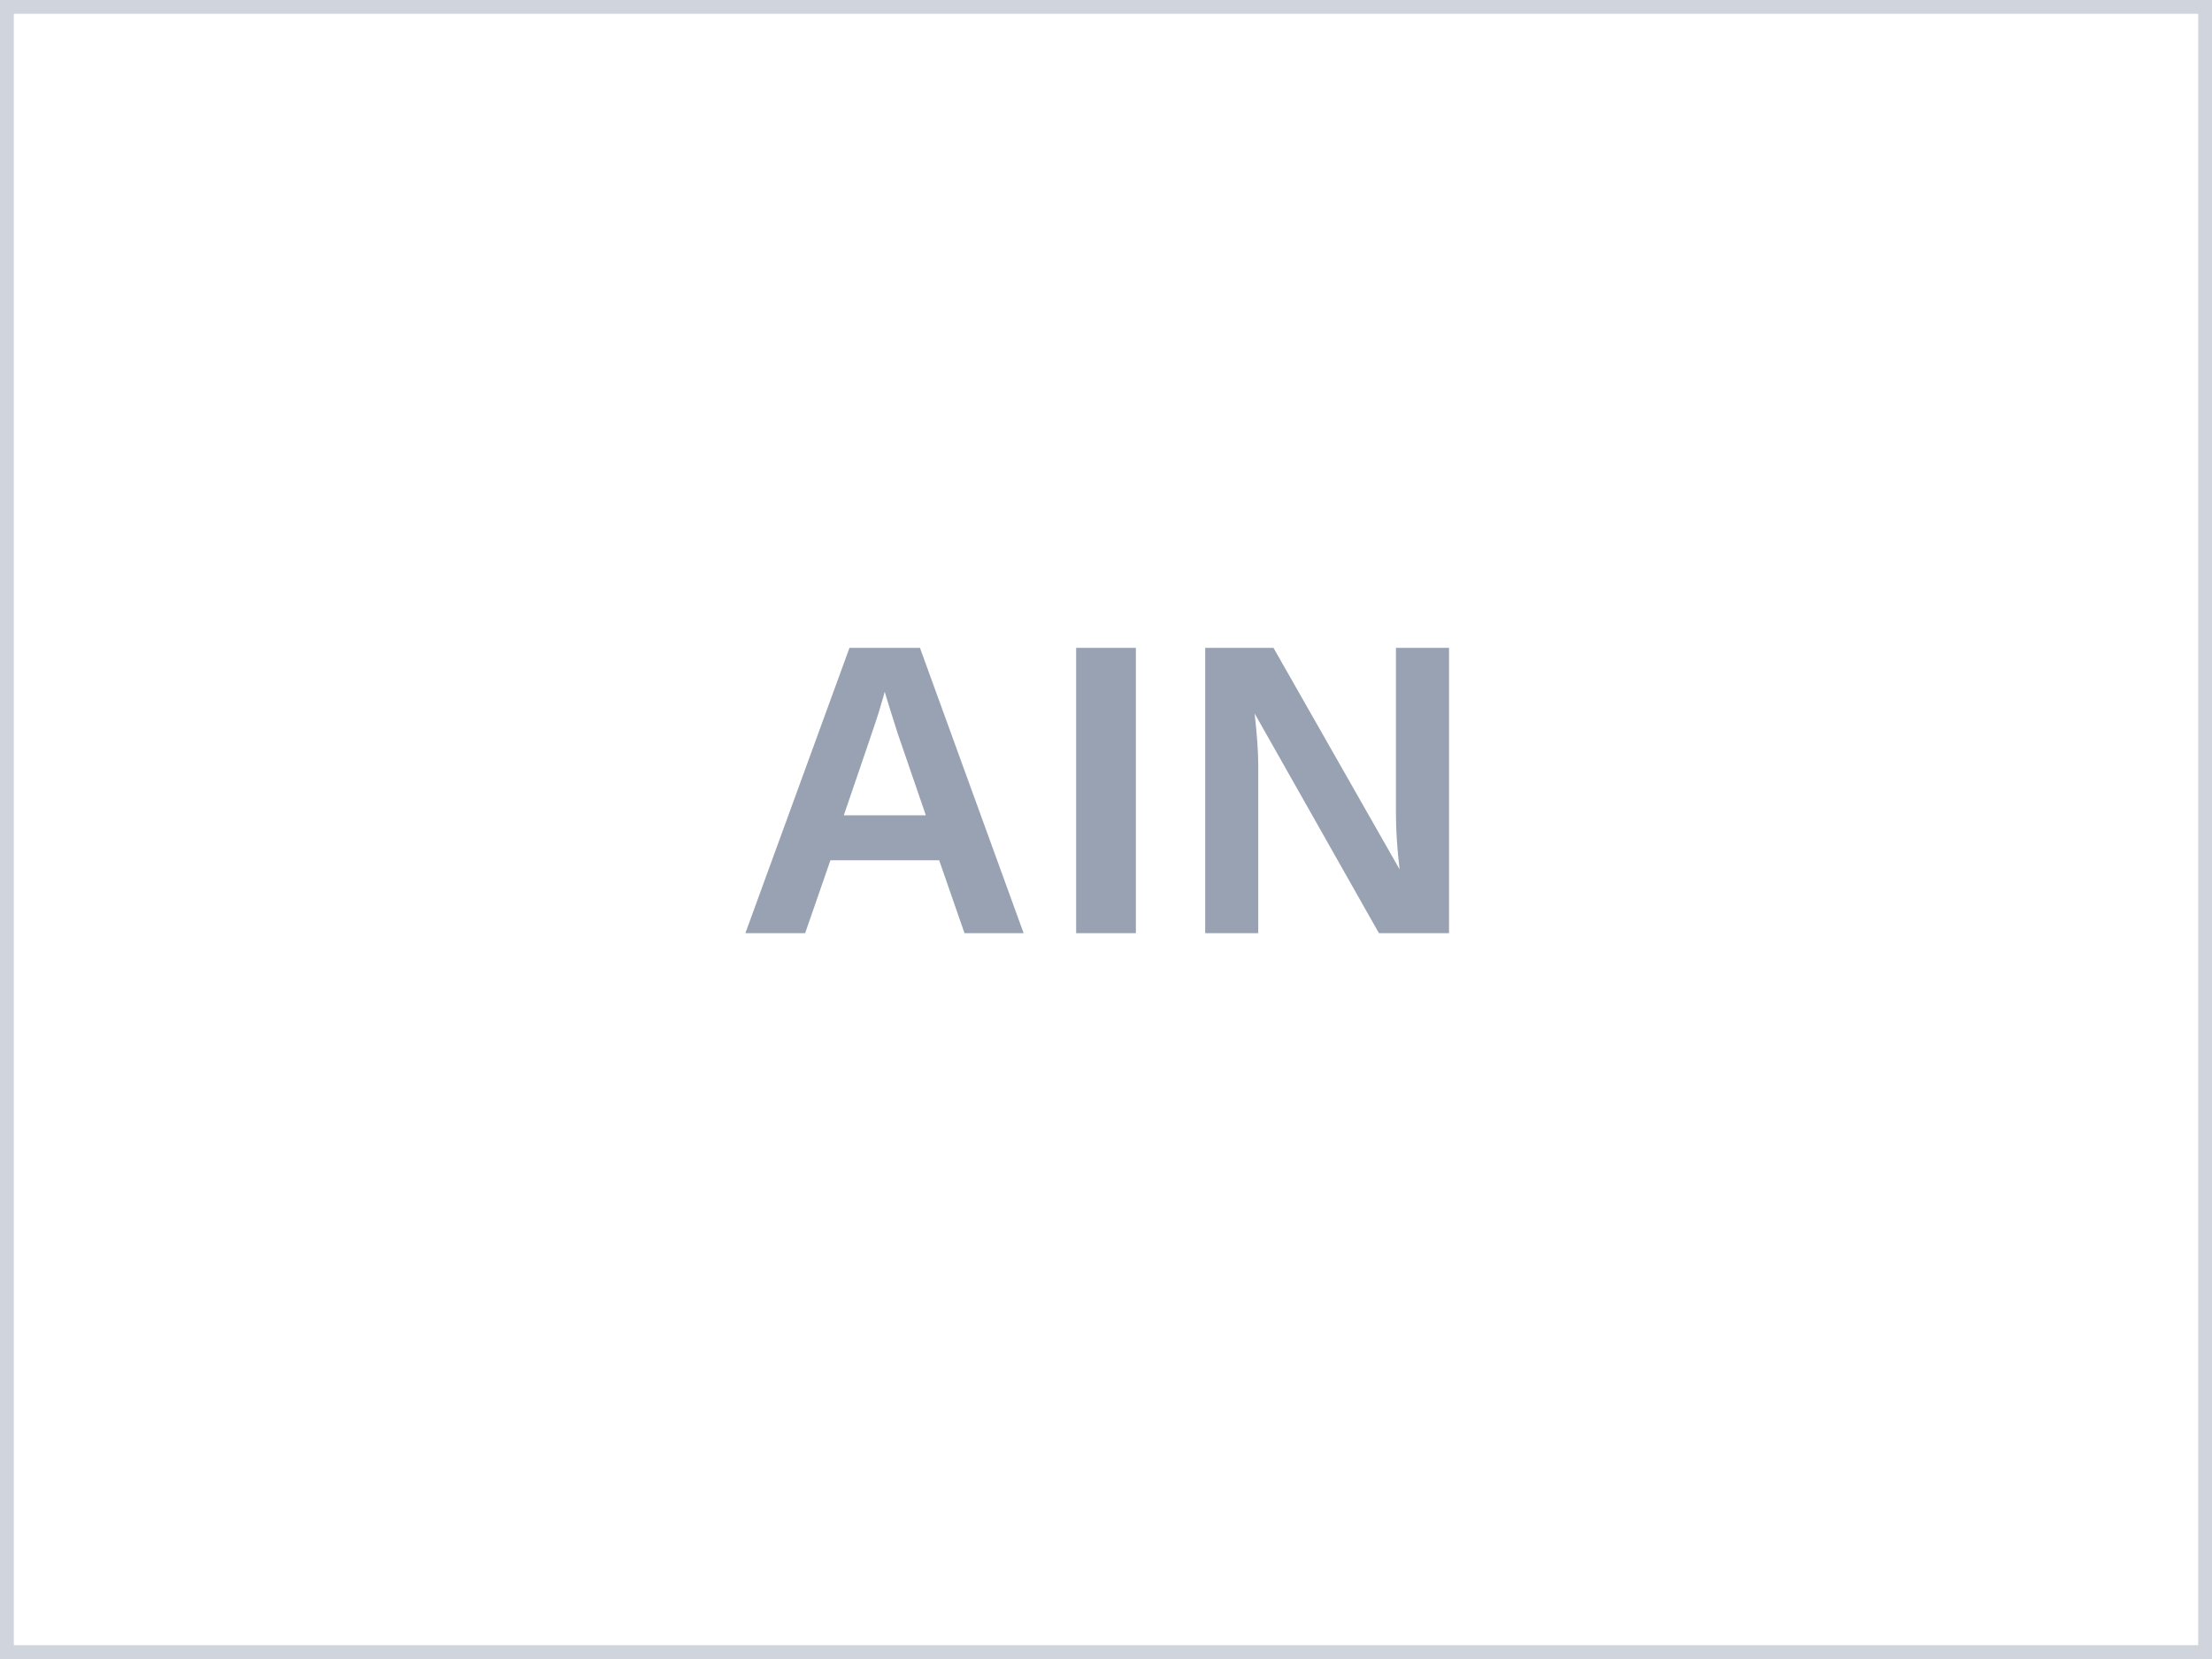
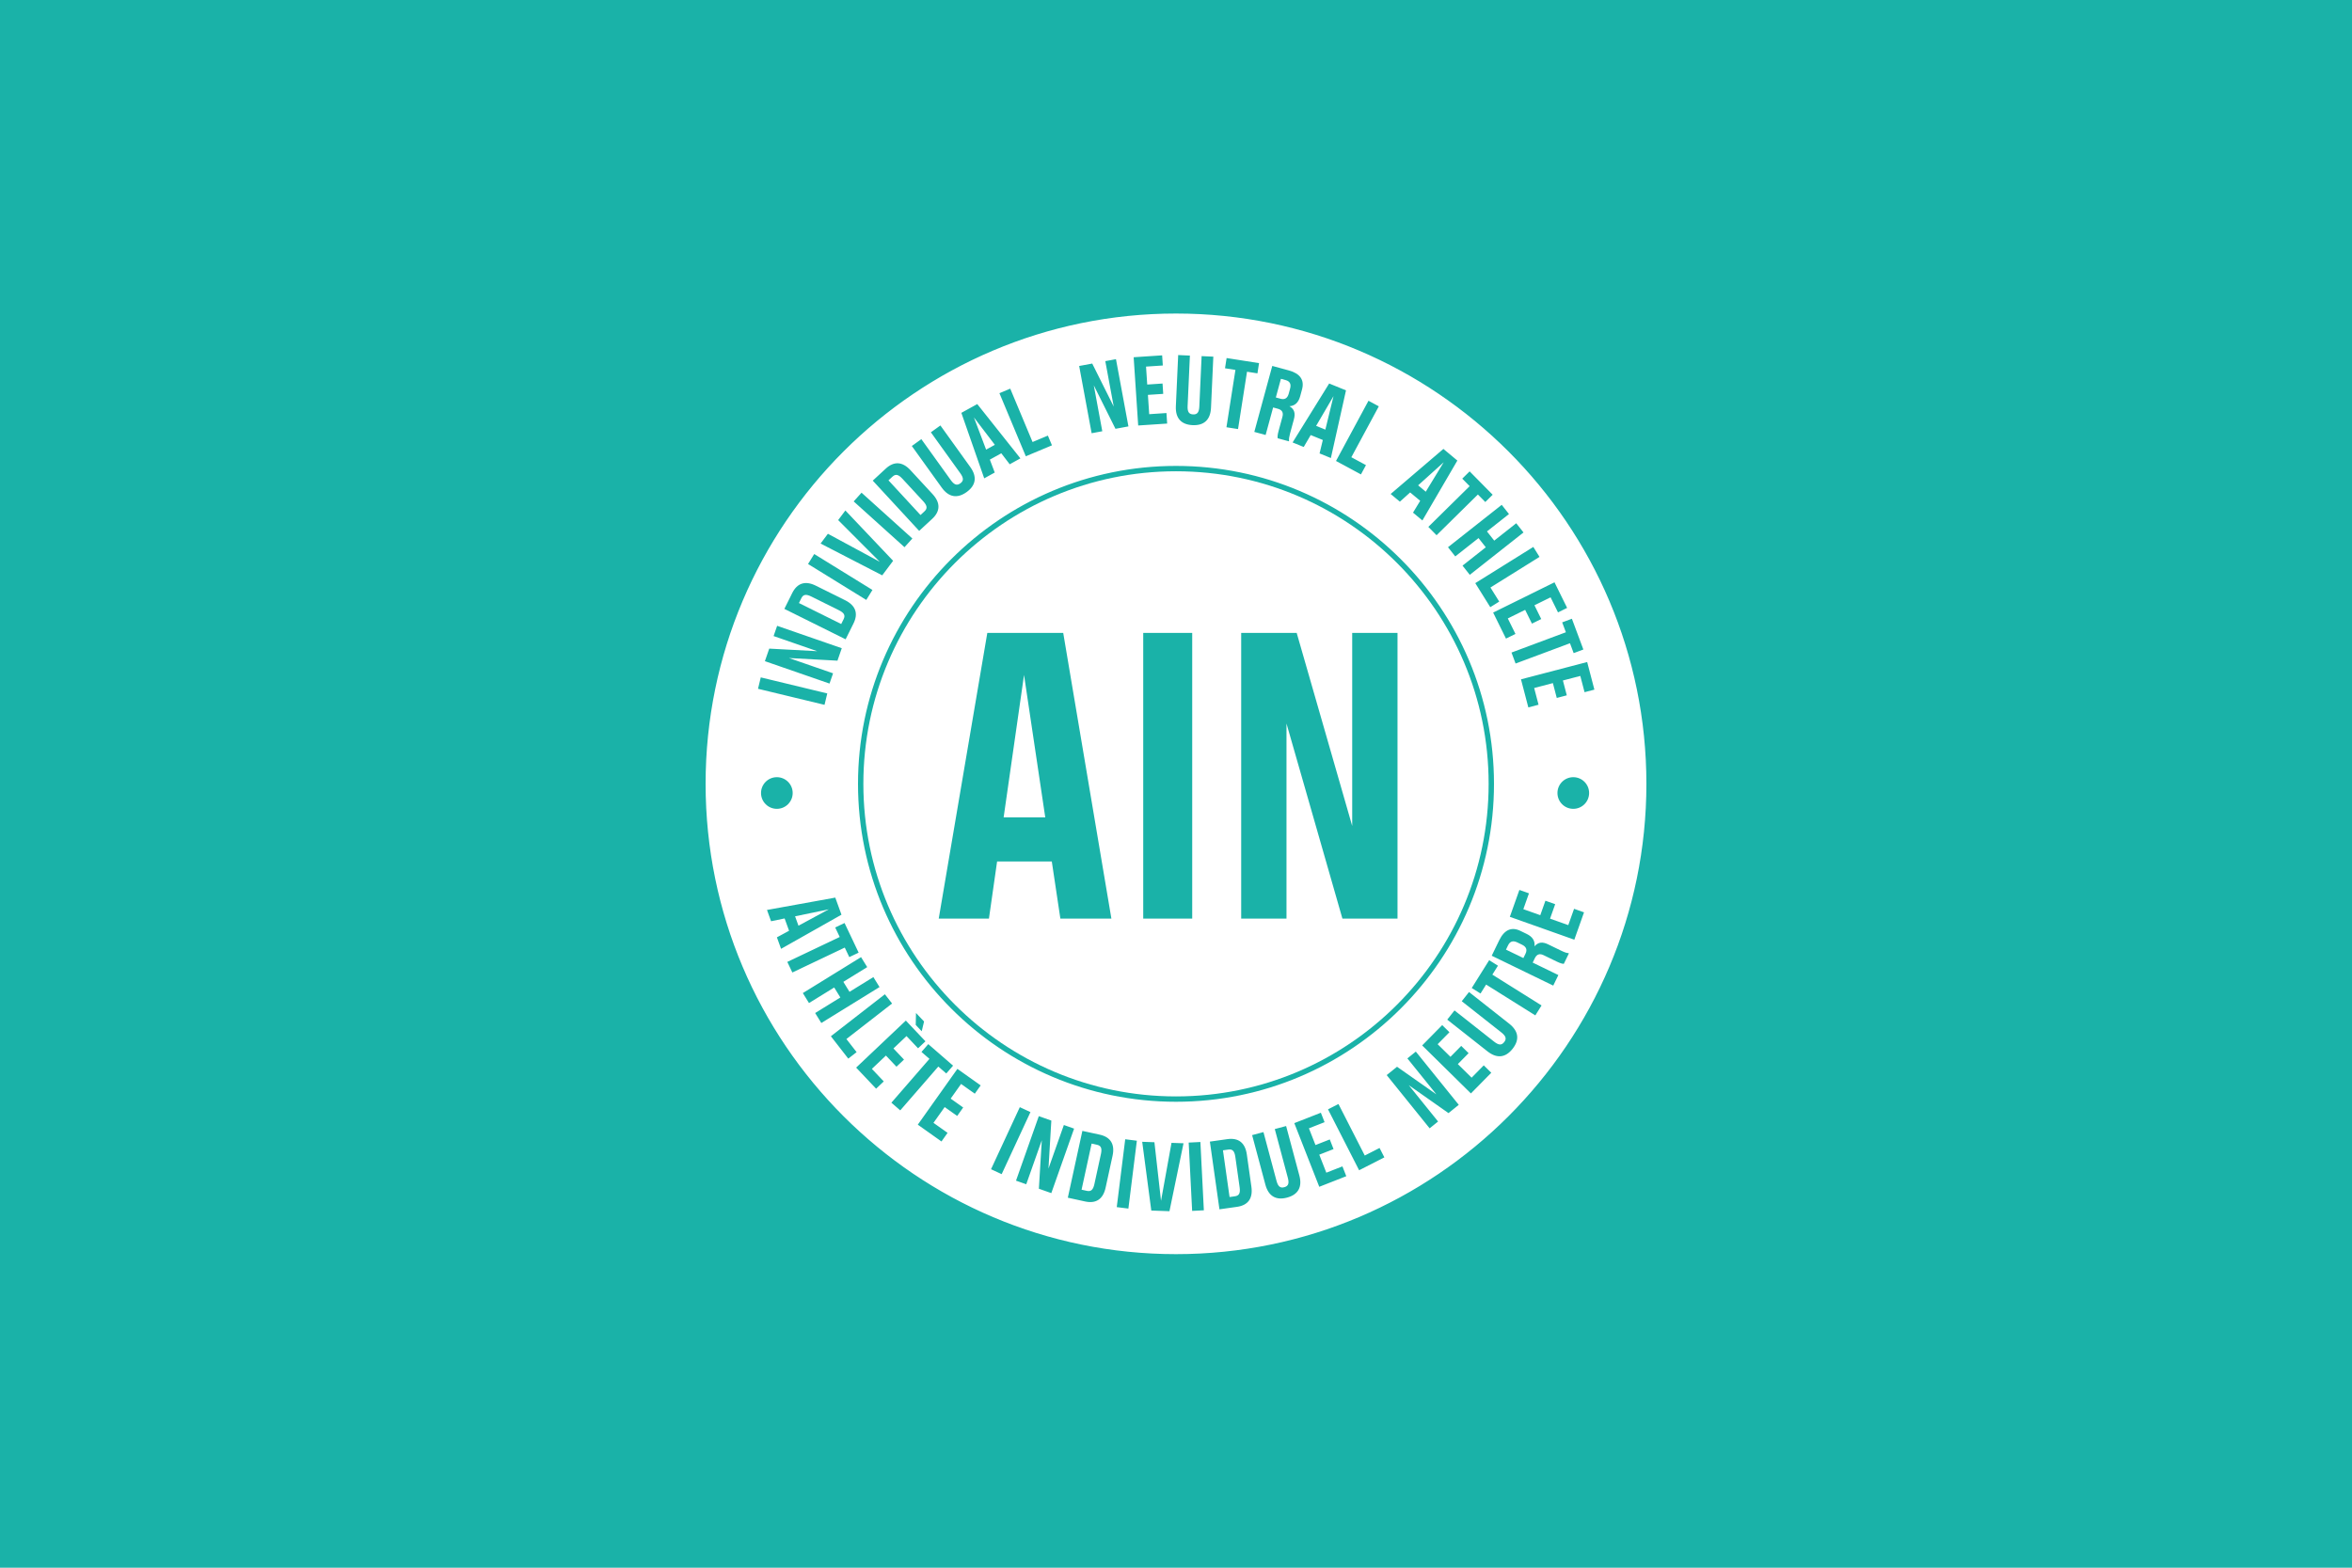
- <svg xmlns="http://www.w3.org/2000/svg" viewBox="0 0 640 480" width="640" height="480">
-   <rect width="640" height="480" fill="#ffffff" stroke="#d0d5dd" stroke-width="8" />
-   <text x="320" y="270" text-anchor="middle" font-family="Arial, sans-serif" font-weight="700" font-size="120" letter-spacing="4" fill="#98a2b3">AIN</text>
+ <svg xmlns="http://www.w3.org/2000/svg" height="600" viewBox="0 0 900 600" width="900">
+   <clipPath id="a">
+     <path d="m0 566.929h850.394v-566.929h-850.394z" />
+   </clipPath>
+   <g transform="matrix(1.058333 0 0 -1.058333 0 599.9997)">
+     <path d="m0 0h850.394v566.929h-850.394z" fill="#1ab2a8" />
+     <g fill="#fff">
+       <path d="m0 0 10.971 5.927-12.198-2.538z" transform="translate(288.6962 232.1685)" />
+       <path d="m0 0-9.254-8.336 2.767-2.308z" transform="translate(521.9877 399.7549)" />
+       <g clip-path="url(#a)">
+         <path d="m0 0-1.715.833c-1.527.741-2.629.412-3.323-1.017l-.772-1.59 6.292-3.056.772 1.589c.695 1.43.271 2.5-1.254 3.241" transform="translate(550.315 225.288)" />
+         <path d="m0 0-9.967 4.95c-1.898.943-2.925.781-3.6-.579l-.88-1.772 15.282-7.589.88 1.772c.676 1.361.183 2.275-1.715 3.218" transform="translate(303.3139 346.2507)" />
+         <path d="m0 0-6.287-10.753 3.337-1.359z" transform="translate(482.1482 423.6719)" />
+         <path d="m0 0-7.565 9.908 4.41-11.649z" transform="translate(359.6954 406.0714)" />
+         <path d="m0 0-1.933.421-3.631-16.674 1.933-.421c1.485-.323 2.252.377 2.703 2.449l2.368 10.874c.451 2.071.045 3.028-1.44 3.351" transform="translate(396.6172 152.9451)" />
+         <path d="m0 0c-.297 2.099-1.011 2.854-2.515 2.642l-1.959-.277 2.389-16.897 1.959.277c1.504.212 1.979 1.136 1.683 3.235z" transform="translate(446.6486 148.5707)" />
+         <path d="m0 0 .501 1.841c.444 1.636-.083 2.659-1.617 3.076l-1.705.463-1.835-6.749 1.704-.464c1.534-.417 2.506.197 2.952 1.833" transform="translate(465.9512 424.5597)" />
+         <path d="m0 0 7.962 6.283 2.627-3.33-19.421-15.322-2.626 3.328 8.407 6.633-2.628 3.329-8.405-6.632-2.628 3.329 19.421 15.323 2.627-3.329-7.962-6.283zm16.379-5.882-17.745-11.071 3.178-5.096-3.238-2.019-5.423 8.693 20.985 13.091zm9.979-18.446-3.294-1.626-2.69 5.451-5.83-2.878 2.455-4.974-3.359-1.658-2.455 4.975-6.274-3.096 2.767-5.608-3.422-1.689-4.643 9.411 22.18 10.945zm5.875-15.048-3.509-1.309-1.334 3.575-19.665-7.338-1.481 3.972 19.663 7.339-1.334 3.575 3.509 1.309zm3.983-14.509-3.555-.929-1.537 5.879-6.29-1.644 1.403-5.367-3.623-.947-1.403 5.367-6.768-1.769 1.581-6.051-3.691-.964-2.654 10.152 23.928 6.254zm-7.631-43.109c-3.161 0-5.723 2.562-5.723 5.723s2.562 5.723 5.723 5.723 5.723-2.562 5.723-5.723-2.562-5.723-5.723-5.723m.373-47.324-23.313 8.271 3.451 9.725 3.463-1.229-2.032-5.729 6.127-2.174 1.856 5.229 3.53-1.252-1.855-5.229 6.594-2.339 2.091 5.894 3.598-1.275zm-3.79-8.72c-.443-.02-1.156.129-2.618.839l-4.703 2.284c-1.43.695-2.469.336-3.163-1.095l-.772-1.589 9.28-4.507-1.853-3.813-22.245 10.804 2.716 5.593c1.837 3.782 4.446 4.95 7.625 3.406l2.32-1.126c1.938-.942 3.06-2.351 2.816-4.471 1.341 1.548 2.872 1.708 4.938.705l4.735-2.301c1.143-.555 2.016-.861 2.601-.87l.159-.077zm-10.308-18.653-17.788 11.146-2.026-3.235-3.175 1.99 6.304 10.061 3.175-1.989-2.026-3.234 17.787-11.145zm-8.211-12.073c-2.581-3.273-5.713-3.593-9.098-.925l-14.537 11.462 2.625 3.33 14.316-11.288c1.664-1.312 2.702-1.365 3.642-.172.941 1.193.647 2.189-1.018 3.502l-14.315 11.287 2.624 3.329 14.538-11.463c3.385-2.668 3.804-5.788 1.223-9.062m-15.079-16.149-17.62 17.36 7.242 7.35 2.618-2.579-4.266-4.33 4.632-4.563 3.893 3.951 2.669-2.628-3.895-3.952 4.984-4.911 4.39 4.455 2.718-2.679zm-8.102-7.116-14.37 10.105 10.603-13.144-3.052-2.462-15.527 19.248 3.739 3.016 14.231-9.989-10.491 13.006 3.052 2.463 15.528-19.248zm-32.316-20.667-11.247 22.03 3.777 1.928 9.511-18.631 5.35 2.732 1.735-3.399zm-14.409-5.98-9.026 23.021 9.604 3.765 1.34-3.42-5.656-2.218 2.372-6.051 5.164 2.025 1.367-3.486-5.164-2.025 2.553-6.512 5.821 2.282 1.393-3.552zm-11.645-3.908c-4.029-1.078-6.729.54-7.844 4.706l-4.786 17.886 4.096 1.097 4.713-17.614c.549-2.049 1.348-2.712 2.816-2.32 1.468.393 1.829 1.368 1.281 3.416l-4.714 17.614 4.097 1.096 4.786-17.887c1.115-4.165-.417-6.915-4.445-7.994m-18.111-3.344-6.332-.895-3.462 24.488 6.333.895c4.023.568 6.433-1.339 7.027-5.536l1.651-11.685c.594-4.198-1.194-6.699-5.217-7.267m-16.208-1.465-1.251 24.703 4.235.215 1.251-24.704zm-8.203-.111-6.567.236-3.282 24.863 4.413-.158 2.388-21.19 3.791 20.969 4.343-.154zm-14.849.951-4.207.524 3.063 24.543 4.207-.526zm-5.721 19.1-2.511-11.53c-.902-4.142-3.447-5.866-7.417-5.001l-6.248 1.361 5.262 24.165 6.248-1.361c3.97-.865 5.568-3.491 4.666-7.634m-26.644-11.922 1.061 17.539-5.626-15.927-3.698 1.306 8.238 23.324 4.531-1.601-1.035-17.36 5.567 15.76 3.698-1.306-8.238-23.324zm-17.297 7.054 10.405 22.44 3.847-1.784-10.406-22.439zm-5.871 27.316-4.957 3.518-3.764-5.303 4.525-3.212-2.169-3.055-4.524 3.212-4.051-5.706 5.102-3.621-2.21-3.113-8.56 6.075 14.32 20.176 8.416-5.973zm-30.154-3.257 13.762 15.849-2.882 2.502 2.456 2.828 8.965-7.784-2.456-2.829-2.881 2.502-13.762-15.848zm-2.758 7.689-2.771-2.623-7.216 7.622 17.965 17.005 7.094-7.493-2.67-2.527-4.178 4.415-4.722-4.47 3.814-4.03-2.72-2.575-3.814 4.029-5.081-4.81zm-19.122 16.338 19.529 15.183 2.602-3.347-16.515-12.84 3.687-4.743-3.013-2.343zm-5.685 8.399 9.111 5.625-2.227 3.608-9.111-5.625-2.227 3.609 21.048 12.994 2.228-3.609-8.63-5.327 2.227-3.609 8.63 5.328 2.227-3.608-21.048-12.994zm-10.066 18.485 18.95 9.013-1.639 3.445 3.382 1.609 5.098-10.72-3.382-1.608-1.638 3.445-18.95-9.013zm-3.762 8.886 4.399 2.382-1.612 4.452-4.893-1.019-1.479 4.086 24.691 4.468 2.237-6.18-21.839-12.342zm-5.744 52.194c0 3.161 2.562 5.723 5.723 5.723s5.723-2.562 5.723-5.723-2.562-5.723-5.723-5.723-5.723 2.562-5.723 5.723m-.093 41.813 24.046-5.802-.994-4.122-24.046 5.801zm3.064 10.405 17.363-.932-15.79 5.472 1.285 3.705 23.366-8.098-1.561-4.507-17.542.957 15.956-5.53-1.284-3.705-23.366 8.098zm8.311 20.094c1.807 3.638 4.744 4.547 8.54 2.661l10.568-5.248c3.797-1.885 4.848-4.774 3.041-8.412l-2.844-5.727-22.148 10.999zm7.953 14.114 21.049-12.994-2.228-3.608-21.049 12.994zm4.946 7.324 18.763-10.139-15.053 15.086 2.607 3.476 17.264-18.201-3.942-5.258-22.288 11.503zm12.162 14.854 18.374-16.563-2.839-3.149-18.374 16.562zm8.755 8.702c2.985 2.757 6.052 2.559 8.929-.555l8.006-8.67c2.876-3.115 2.829-6.188-.156-8.945l-4.698-4.338-16.779 18.17zm12.87 10.662 10.643-14.808c1.238-1.722 2.221-2.06 3.454-1.174 1.235.888 1.227 1.927-.01 3.649l-10.643 14.808 3.444 2.475 10.808-15.038c2.516-3.501 2.057-6.616-1.33-9.05-3.386-2.434-6.485-1.877-9.002 1.625l-10.808 15.038zm20.216 12.686 15.598-19.638-3.866-2.134-3.04 3.972-4.144-2.287 1.77-4.672-3.804-2.099-8.267 23.683zm11.924 5.576 8.07-19.297 5.542 2.318 1.472-3.52-9.453-3.954-9.543 22.817zm29.645 9.073 7.77-15.554-3.046 16.43 3.856.715 4.507-24.316-4.689-.869-7.837 15.722 3.077-16.604-3.855-.715-4.507 24.316zm25.275 2.97.243-3.667-6.065-.403.431-6.488 5.536.368.248-3.738-5.536-.367.464-6.982 6.241.415.253-3.809-10.472-.695-1.64 24.682zm5.802.106 4.235-.192-.826-18.211c-.097-2.117.465-2.991 1.982-3.06 1.518-.069 2.156.751 2.252 2.868l.827 18.211 4.235-.192-.839-18.493c-.196-4.306-2.487-6.465-6.651-6.276-4.165.189-6.25 2.547-6.055 6.852zm17.508-1.081 11.728-1.837-.58-3.7-3.769.59-3.248-20.734-4.189.656 3.248 20.735-3.77.59zm22.509-4.481c4.057-1.104 5.689-3.451 4.761-6.861l-.677-2.488c-.566-2.08-1.742-3.444-3.871-3.597 1.77-1.031 2.212-2.505 1.608-4.721l-1.381-5.08c-.334-1.227-.473-2.141-.374-2.717l-.046-.171-4.057 1.104c-.102.43-.087 1.159.339 2.727l1.373 5.045c.418 1.534-.129 2.488-1.663 2.905l-1.704.464-2.708-9.954-4.091 1.112 6.491 23.864zm20.658-7.204-5.467-24.475-4.091 1.665 1.179 4.861-4.384 1.785-2.52-4.314-4.024 1.639 13.221 21.318zm11.863-5.775-9.931-18.411 5.287-2.853-1.812-3.358-9.02 4.864 11.743 21.772zm23.352-15.402 5.046-4.209-12.64-21.659-3.391 2.828 2.598 4.273-3.635 3.033-3.71-3.346-3.337 2.784zm-187.773-207.065-.847-3.526-2.162 2.284.094 4.322zm-23.88 85.944c0 63.396 51.576 114.973 114.972 114.973 63.397 0 114.973-51.577 114.973-114.973s-51.576-114.972-114.973-114.972c-63.396 0-114.972 51.576-114.972 114.972m221.138 113 8.333-8.452-2.667-2.629-2.678 2.717-14.942-14.732-2.977 3.018 14.943 14.732-2.678 2.717zm-106.166 57.079c-93.781 0-170.078-76.297-170.078-170.079s76.297-170.078 170.078-170.078c93.783 0 170.079 76.296 170.079 170.078 0 93.782-76.296 170.079-170.079 170.079" transform="translate(540.2541 371.4207)" />
+         <path d="m0 0h27.448l17.415-103.302h-18.447l-3.099 20.661h-19.775l-2.952-20.661h-18.151zm56.375 0h17.709v-103.302h-17.709zm35.418 0h20.07l20.07-69.802v69.802h16.381v-103.302h-19.922l-20.218 70.541v-70.541h-16.381zm-23.569-167.612c62.329 0 113.037 50.708 113.037 113.037 0 62.328-50.708 113.036-113.037 113.036-62.329 0-113.037-50.708-113.037-113.036 0-62.329 50.708-113.037 113.037-113.037" transform="translate(356.9724 338.0403)" />
+         <path d="m0 0c1.116 1.031.982 2.061-.456 3.619l-7.55 8.176c-1.439 1.557-2.455 1.773-3.571.742l-1.454-1.342 11.577-12.537z" transform="translate(334.2676 382.0214)" />
+         <path d="m0 0-7.378-51.503h15.052z" transform="translate(370.2537 322.8404)" />
+       </g>
+     </g>
+   </g>
</svg>
